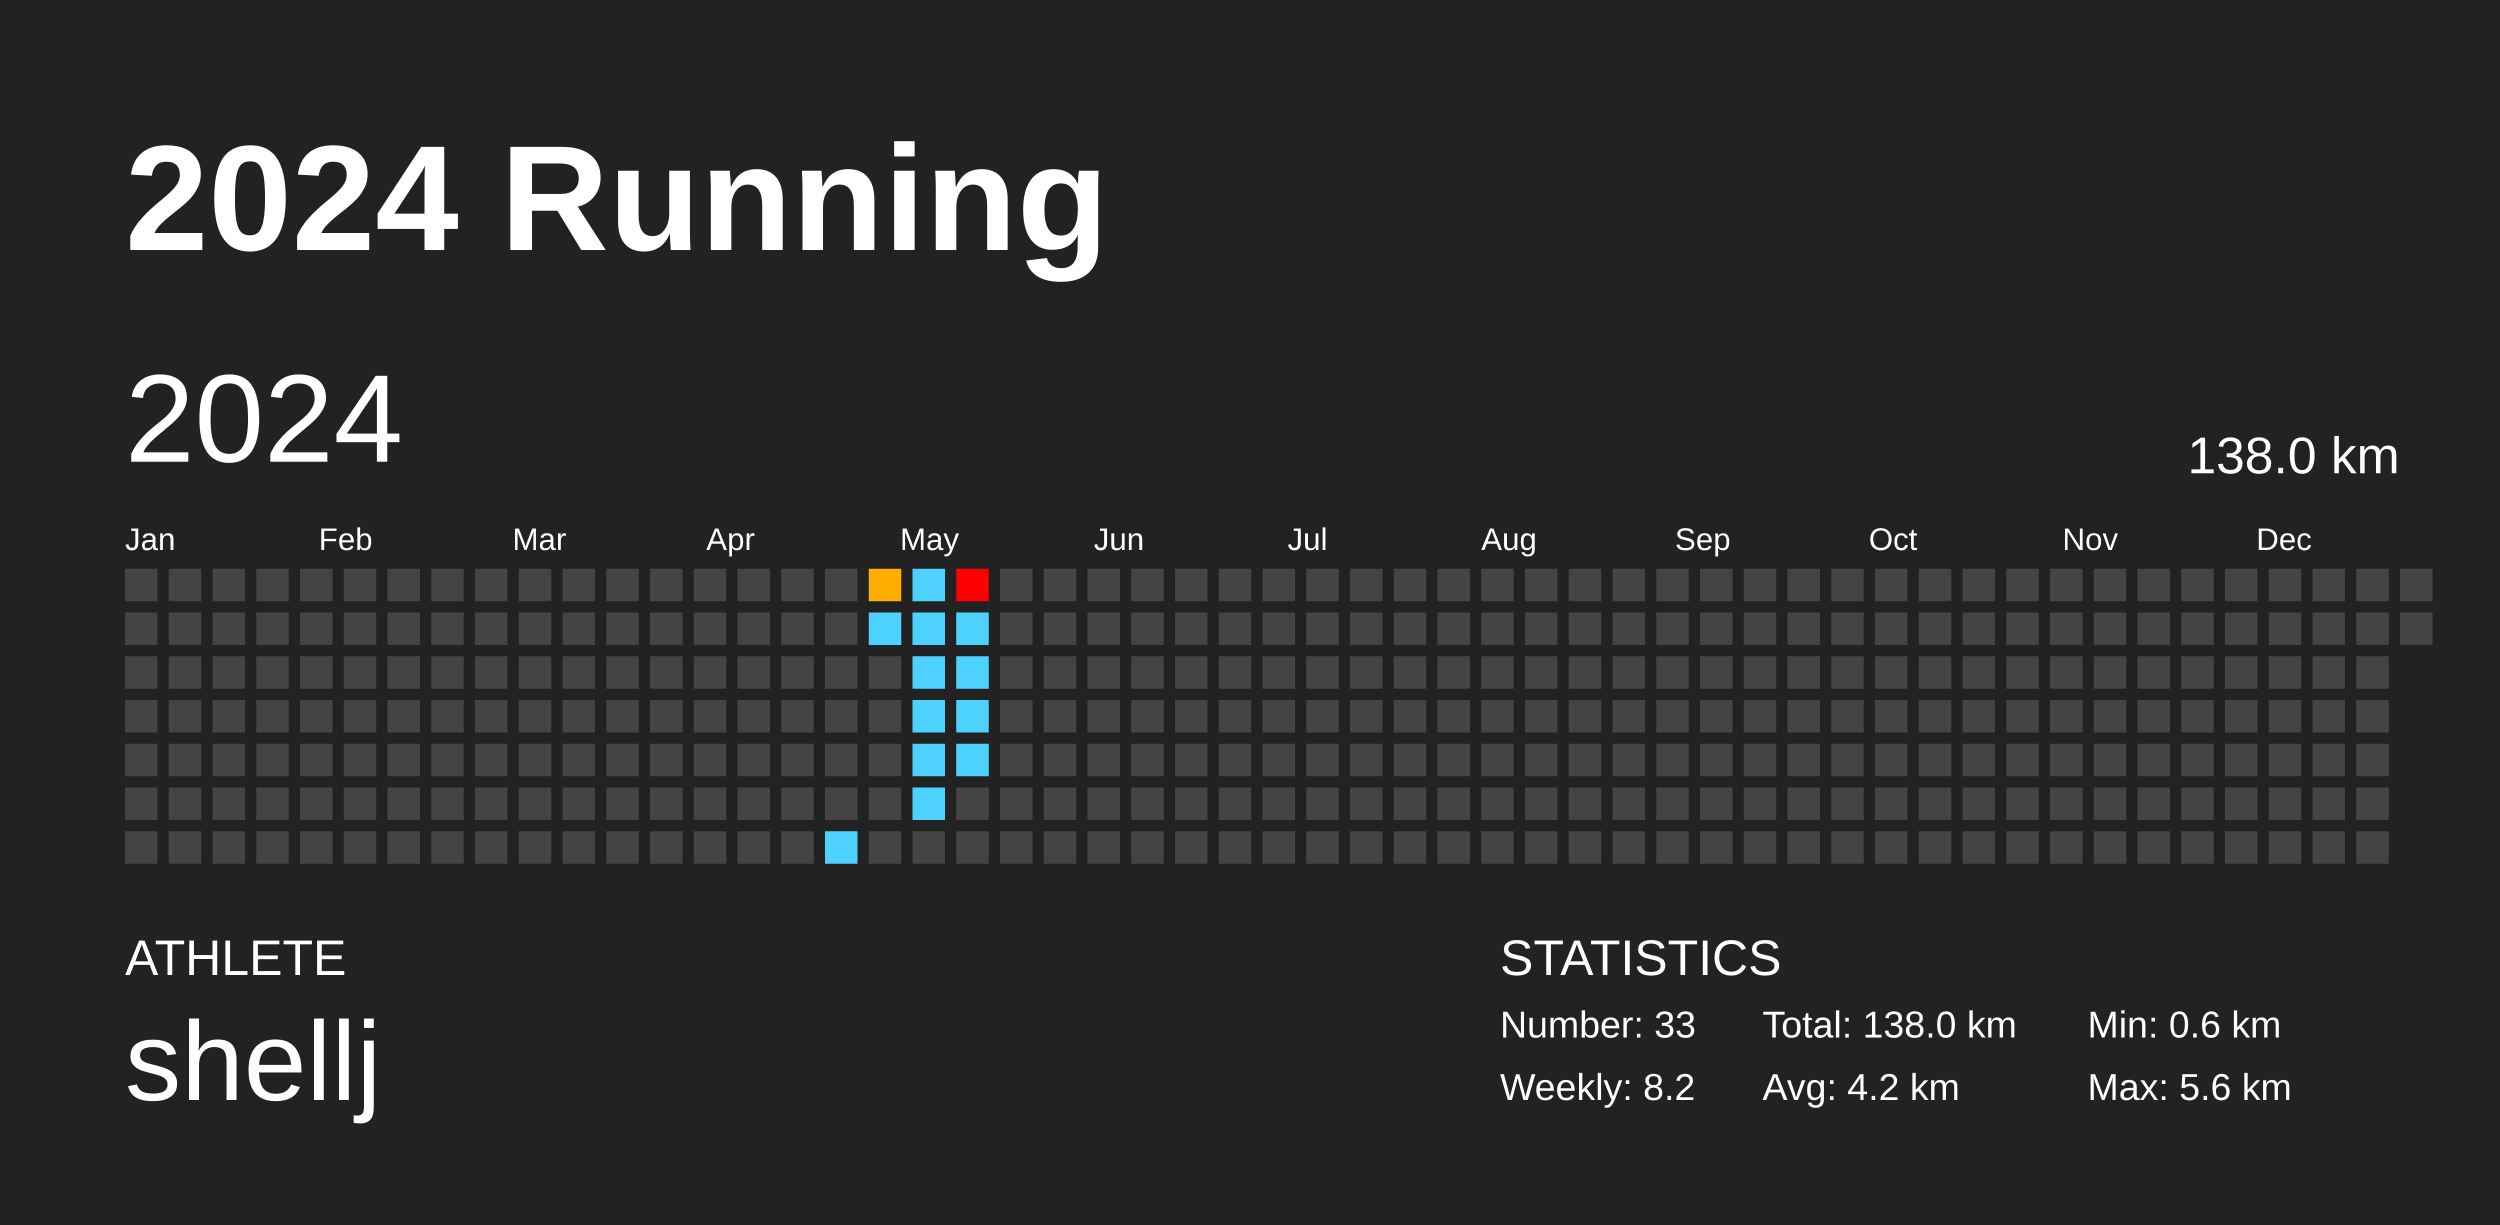
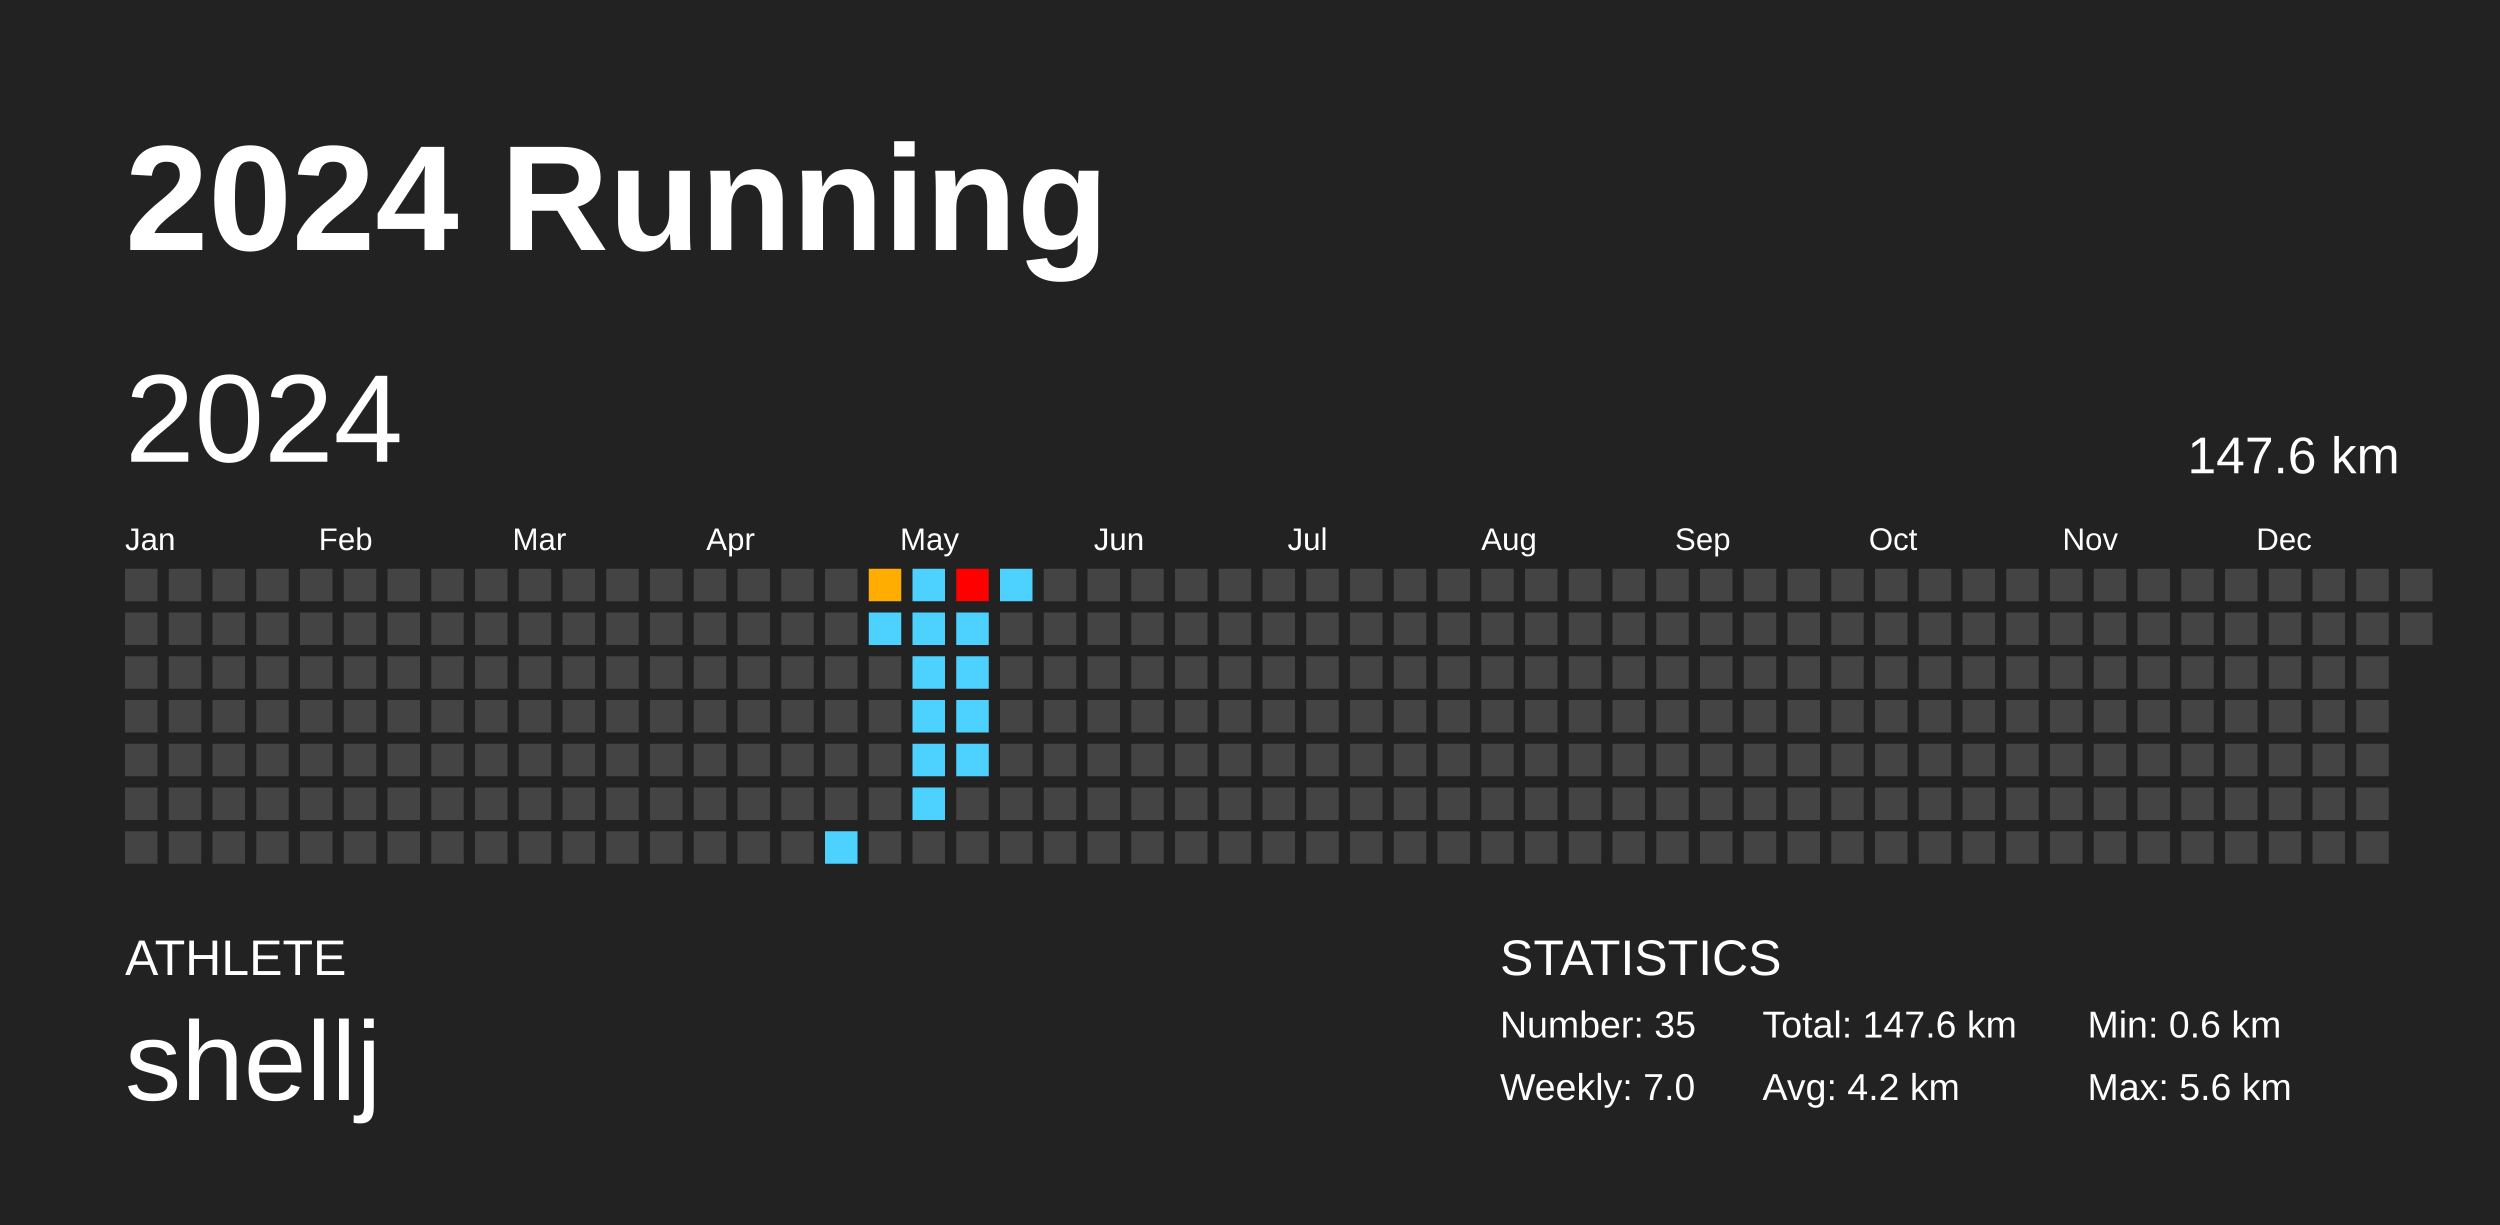
<svg xmlns="http://www.w3.org/2000/svg" baseProfile="full" height="98mm" version="1.1" viewBox="0,0,200,98" width="200mm">
  <defs />
  <rect fill="#222222" height="98" width="200" x="0" y="0" />
  <text fill="#FFFFFF" style="font-size:12px; font-family:Arial; font-weight:bold;" x="10" y="20">2024 Running</text>
  <text fill="#FFFFFF" style="font-size:4px; font-family:Arial" x="10" y="78">ATHLETE</text>
  <text fill="#FFFFFF" style="font-size:9px; font-family:Arial" x="10" y="88">shellj</text>
  <text fill="#FFFFFF" style="font-size:4px; font-family:Arial" x="120" y="78">STATISTICS</text>
-   <text fill="#FFFFFF" style="font-size:3px; font-family:Arial" x="120" y="83">Number: 33</text>
-   <text fill="#FFFFFF" style="font-size:3px; font-family:Arial" x="120" y="88">Weekly: 8.2</text>
-   <text fill="#FFFFFF" style="font-size:3px; font-family:Arial" x="141" y="83">Total: 138.0 km</text>
+   <text fill="#FFFFFF" style="font-size:3px; font-family:Arial" x="120" y="83">Number: 35</text>
+   <text fill="#FFFFFF" style="font-size:3px; font-family:Arial" x="120" y="88">Weekly: 7.0</text>
+   <text fill="#FFFFFF" style="font-size:3px; font-family:Arial" x="141" y="83">Total: 147.6 km</text>
  <text fill="#FFFFFF" style="font-size:3px; font-family:Arial" x="141" y="88">Avg: 4.2 km</text>
  <text fill="#FFFFFF" style="font-size:3px; font-family:Arial" x="167" y="83">Min: 0.6 km</text>
  <text fill="#FFFFFF" style="font-size:3px; font-family:Arial" x="167" y="88">Max: 5.6 km</text>
  <text dominant-baseline="hanging" fill="#FFFFFF" style="font-size:10.0px; font-family:Arial;" x="10" y="30">2024</text>
-   <text dominant-baseline="hanging" fill="#FFFFFF" style="font-size:4.125px; font-family:Arial;" x="175" y="35">138.0 km</text>
+   <text dominant-baseline="hanging" fill="#FFFFFF" style="font-size:4.125px; font-family:Arial;" x="175" y="35">147.6 km</text>
  <text fill="#FFFFFF" style="font-size:2.5px; font-family:Arial" x="10.0" y="44">Jan</text>
  <text fill="#FFFFFF" style="font-size:2.5px; font-family:Arial" x="25.5" y="44">Feb</text>
  <text fill="#FFFFFF" style="font-size:2.5px; font-family:Arial" x="41.0" y="44">Mar</text>
  <text fill="#FFFFFF" style="font-size:2.5px; font-family:Arial" x="56.5" y="44">Apr</text>
  <text fill="#FFFFFF" style="font-size:2.5px; font-family:Arial" x="72.0" y="44">May</text>
  <text fill="#FFFFFF" style="font-size:2.5px; font-family:Arial" x="87.5" y="44">Jun</text>
  <text fill="#FFFFFF" style="font-size:2.5px; font-family:Arial" x="103.0" y="44">Jul</text>
  <text fill="#FFFFFF" style="font-size:2.5px; font-family:Arial" x="118.5" y="44">Aug</text>
  <text fill="#FFFFFF" style="font-size:2.5px; font-family:Arial" x="134.0" y="44">Sep</text>
  <text fill="#FFFFFF" style="font-size:2.5px; font-family:Arial" x="149.5" y="44">Oct</text>
  <text fill="#FFFFFF" style="font-size:2.5px; font-family:Arial" x="165.0" y="44">Nov</text>
  <text fill="#FFFFFF" style="font-size:2.5px; font-family:Arial" x="180.5" y="44">Dec</text>
  <rect fill="#444444" height="2.6" width="2.6" x="10.0" y="45.5" />
  <rect fill="#444444" height="2.6" width="2.6" x="10.0" y="49.0" />
  <rect fill="#444444" height="2.6" width="2.6" x="10.0" y="52.5" />
  <rect fill="#444444" height="2.6" width="2.6" x="10.0" y="56.0" />
  <rect fill="#444444" height="2.6" width="2.6" x="10.0" y="59.5" />
  <rect fill="#444444" height="2.6" width="2.6" x="10.0" y="63.0" />
  <rect fill="#444444" height="2.6" width="2.6" x="10.0" y="66.5" />
  <rect fill="#444444" height="2.6" width="2.6" x="13.5" y="45.5" />
  <rect fill="#444444" height="2.6" width="2.6" x="13.5" y="49.0" />
  <rect fill="#444444" height="2.6" width="2.6" x="13.5" y="52.5" />
  <rect fill="#444444" height="2.6" width="2.6" x="13.5" y="56.0" />
  <rect fill="#444444" height="2.6" width="2.6" x="13.5" y="59.5" />
  <rect fill="#444444" height="2.6" width="2.6" x="13.5" y="63.0" />
  <rect fill="#444444" height="2.6" width="2.6" x="13.5" y="66.5" />
  <rect fill="#444444" height="2.6" width="2.6" x="17.0" y="45.5" />
  <rect fill="#444444" height="2.6" width="2.6" x="17.0" y="49.0" />
  <rect fill="#444444" height="2.6" width="2.6" x="17.0" y="52.5" />
  <rect fill="#444444" height="2.6" width="2.6" x="17.0" y="56.0" />
  <rect fill="#444444" height="2.6" width="2.6" x="17.0" y="59.5" />
  <rect fill="#444444" height="2.6" width="2.6" x="17.0" y="63.0" />
  <rect fill="#444444" height="2.6" width="2.6" x="17.0" y="66.5" />
  <rect fill="#444444" height="2.6" width="2.6" x="20.5" y="45.5" />
  <rect fill="#444444" height="2.6" width="2.6" x="20.5" y="49.0" />
  <rect fill="#444444" height="2.6" width="2.6" x="20.5" y="52.5" />
  <rect fill="#444444" height="2.6" width="2.6" x="20.5" y="56.0" />
  <rect fill="#444444" height="2.6" width="2.6" x="20.5" y="59.5" />
  <rect fill="#444444" height="2.6" width="2.6" x="20.5" y="63.0" />
  <rect fill="#444444" height="2.6" width="2.6" x="20.5" y="66.5" />
  <rect fill="#444444" height="2.6" width="2.6" x="24.0" y="45.5" />
  <rect fill="#444444" height="2.6" width="2.6" x="24.0" y="49.0" />
  <rect fill="#444444" height="2.6" width="2.6" x="24.0" y="52.5" />
  <rect fill="#444444" height="2.6" width="2.6" x="24.0" y="56.0" />
  <rect fill="#444444" height="2.6" width="2.6" x="24.0" y="59.5" />
  <rect fill="#444444" height="2.6" width="2.6" x="24.0" y="63.0" />
  <rect fill="#444444" height="2.6" width="2.6" x="24.0" y="66.5" />
  <rect fill="#444444" height="2.6" width="2.6" x="27.5" y="45.5" />
  <rect fill="#444444" height="2.6" width="2.6" x="27.5" y="49.0" />
  <rect fill="#444444" height="2.6" width="2.6" x="27.5" y="52.5" />
  <rect fill="#444444" height="2.6" width="2.6" x="27.5" y="56.0" />
  <rect fill="#444444" height="2.6" width="2.6" x="27.5" y="59.5" />
  <rect fill="#444444" height="2.6" width="2.6" x="27.5" y="63.0" />
  <rect fill="#444444" height="2.6" width="2.6" x="27.5" y="66.5" />
  <rect fill="#444444" height="2.6" width="2.6" x="31.0" y="45.5" />
  <rect fill="#444444" height="2.6" width="2.6" x="31.0" y="49.0" />
  <rect fill="#444444" height="2.6" width="2.6" x="31.0" y="52.5" />
  <rect fill="#444444" height="2.6" width="2.6" x="31.0" y="56.0" />
  <rect fill="#444444" height="2.6" width="2.6" x="31.0" y="59.5" />
  <rect fill="#444444" height="2.6" width="2.6" x="31.0" y="63.0" />
  <rect fill="#444444" height="2.6" width="2.6" x="31.0" y="66.5" />
  <rect fill="#444444" height="2.6" width="2.6" x="34.5" y="45.5" />
  <rect fill="#444444" height="2.6" width="2.6" x="34.5" y="49.0" />
  <rect fill="#444444" height="2.6" width="2.6" x="34.5" y="52.5" />
  <rect fill="#444444" height="2.6" width="2.6" x="34.5" y="56.0" />
  <rect fill="#444444" height="2.6" width="2.6" x="34.5" y="59.5" />
  <rect fill="#444444" height="2.6" width="2.6" x="34.5" y="63.0" />
  <rect fill="#444444" height="2.6" width="2.6" x="34.5" y="66.5" />
  <rect fill="#444444" height="2.6" width="2.6" x="38.0" y="45.5" />
  <rect fill="#444444" height="2.6" width="2.6" x="38.0" y="49.0" />
  <rect fill="#444444" height="2.6" width="2.6" x="38.0" y="52.5" />
  <rect fill="#444444" height="2.6" width="2.6" x="38.0" y="56.0" />
  <rect fill="#444444" height="2.6" width="2.6" x="38.0" y="59.5" />
  <rect fill="#444444" height="2.6" width="2.6" x="38.0" y="63.0" />
  <rect fill="#444444" height="2.6" width="2.6" x="38.0" y="66.5" />
  <rect fill="#444444" height="2.6" width="2.6" x="41.5" y="45.5" />
  <rect fill="#444444" height="2.6" width="2.6" x="41.5" y="49.0" />
  <rect fill="#444444" height="2.6" width="2.6" x="41.5" y="52.5" />
  <rect fill="#444444" height="2.6" width="2.6" x="41.5" y="56.0" />
  <rect fill="#444444" height="2.6" width="2.6" x="41.5" y="59.5" />
  <rect fill="#444444" height="2.6" width="2.6" x="41.5" y="63.0" />
  <rect fill="#444444" height="2.6" width="2.6" x="41.5" y="66.5" />
  <rect fill="#444444" height="2.6" width="2.6" x="45.0" y="45.5" />
  <rect fill="#444444" height="2.6" width="2.6" x="45.0" y="49.0" />
  <rect fill="#444444" height="2.6" width="2.6" x="45.0" y="52.5" />
  <rect fill="#444444" height="2.6" width="2.6" x="45.0" y="56.0" />
  <rect fill="#444444" height="2.6" width="2.6" x="45.0" y="59.5" />
  <rect fill="#444444" height="2.6" width="2.6" x="45.0" y="63.0" />
  <rect fill="#444444" height="2.6" width="2.6" x="45.0" y="66.5" />
  <rect fill="#444444" height="2.6" width="2.6" x="48.5" y="45.5" />
  <rect fill="#444444" height="2.6" width="2.6" x="48.5" y="49.0" />
  <rect fill="#444444" height="2.6" width="2.6" x="48.5" y="52.5" />
  <rect fill="#444444" height="2.6" width="2.6" x="48.5" y="56.0" />
  <rect fill="#444444" height="2.6" width="2.6" x="48.5" y="59.5" />
  <rect fill="#444444" height="2.6" width="2.6" x="48.5" y="63.0" />
  <rect fill="#444444" height="2.6" width="2.6" x="48.5" y="66.5" />
  <rect fill="#444444" height="2.6" width="2.6" x="52.0" y="45.5" />
  <rect fill="#444444" height="2.6" width="2.6" x="52.0" y="49.0" />
  <rect fill="#444444" height="2.6" width="2.6" x="52.0" y="52.5" />
  <rect fill="#444444" height="2.6" width="2.6" x="52.0" y="56.0" />
  <rect fill="#444444" height="2.6" width="2.6" x="52.0" y="59.5" />
  <rect fill="#444444" height="2.6" width="2.6" x="52.0" y="63.0" />
  <rect fill="#444444" height="2.6" width="2.6" x="52.0" y="66.5" />
  <rect fill="#444444" height="2.6" width="2.6" x="55.5" y="45.5" />
  <rect fill="#444444" height="2.6" width="2.6" x="55.5" y="49.0" />
  <rect fill="#444444" height="2.6" width="2.6" x="55.5" y="52.5" />
  <rect fill="#444444" height="2.6" width="2.6" x="55.5" y="56.0" />
  <rect fill="#444444" height="2.6" width="2.6" x="55.5" y="59.5" />
  <rect fill="#444444" height="2.6" width="2.6" x="55.5" y="63.0" />
  <rect fill="#444444" height="2.6" width="2.6" x="55.5" y="66.5" />
  <rect fill="#444444" height="2.6" width="2.6" x="59.0" y="45.5" />
  <rect fill="#444444" height="2.6" width="2.6" x="59.0" y="49.0" />
  <rect fill="#444444" height="2.6" width="2.6" x="59.0" y="52.5" />
  <rect fill="#444444" height="2.6" width="2.6" x="59.0" y="56.0" />
  <rect fill="#444444" height="2.6" width="2.6" x="59.0" y="59.5" />
  <rect fill="#444444" height="2.6" width="2.6" x="59.0" y="63.0" />
  <rect fill="#444444" height="2.6" width="2.6" x="59.0" y="66.5" />
  <rect fill="#444444" height="2.6" width="2.6" x="62.5" y="45.5" />
  <rect fill="#444444" height="2.6" width="2.6" x="62.5" y="49.0" />
  <rect fill="#444444" height="2.6" width="2.6" x="62.5" y="52.5" />
  <rect fill="#444444" height="2.6" width="2.6" x="62.5" y="56.0" />
  <rect fill="#444444" height="2.6" width="2.6" x="62.5" y="59.5" />
  <rect fill="#444444" height="2.6" width="2.6" x="62.5" y="63.0" />
  <rect fill="#444444" height="2.6" width="2.6" x="62.5" y="66.5" />
  <rect fill="#444444" height="2.6" width="2.6" x="66.0" y="45.5" />
  <rect fill="#444444" height="2.6" width="2.6" x="66.0" y="49.0" />
  <rect fill="#444444" height="2.6" width="2.6" x="66.0" y="52.5" />
  <rect fill="#444444" height="2.6" width="2.6" x="66.0" y="56.0" />
  <rect fill="#444444" height="2.6" width="2.6" x="66.0" y="59.5" />
  <rect fill="#444444" height="2.6" width="2.6" x="66.0" y="63.0" />
  <rect fill="#4dd2ff" height="2.6" width="2.6" x="66.0" y="66.5" />
  <rect fill="#ffad00" height="2.6" width="2.6" x="69.5" y="45.5" />
  <rect fill="#4dd2ff" height="2.6" width="2.6" x="69.5" y="49.0" />
  <rect fill="#444444" height="2.6" width="2.6" x="69.5" y="52.5" />
  <rect fill="#444444" height="2.6" width="2.6" x="69.5" y="56.0" />
  <rect fill="#444444" height="2.6" width="2.6" x="69.5" y="59.5" />
  <rect fill="#444444" height="2.6" width="2.6" x="69.5" y="63.0" />
  <rect fill="#444444" height="2.6" width="2.6" x="69.5" y="66.5" />
  <rect fill="#4dd2ff" height="2.6" width="2.6" x="73.0" y="45.5" />
  <rect fill="#4dd2ff" height="2.6" width="2.6" x="73.0" y="49.0" />
  <rect fill="#4dd2ff" height="2.6" width="2.6" x="73.0" y="52.5" />
  <rect fill="#4dd2ff" height="2.6" width="2.6" x="73.0" y="56.0" />
  <rect fill="#4dd2ff" height="2.6" width="2.6" x="73.0" y="59.5" />
  <rect fill="#4dd2ff" height="2.6" width="2.6" x="73.0" y="63.0" />
  <rect fill="#444444" height="2.6" width="2.6" x="73.0" y="66.5" />
  <rect fill="red" height="2.6" width="2.6" x="76.5" y="45.5" />
  <rect fill="#4dd2ff" height="2.6" width="2.6" x="76.5" y="49.0" />
  <rect fill="#4dd2ff" height="2.6" width="2.6" x="76.5" y="52.5" />
  <rect fill="#4dd2ff" height="2.6" width="2.6" x="76.5" y="56.0" />
  <rect fill="#4dd2ff" height="2.6" width="2.6" x="76.5" y="59.5" />
  <rect fill="#444444" height="2.6" width="2.6" x="76.5" y="63.0" />
  <rect fill="#444444" height="2.6" width="2.6" x="76.5" y="66.5" />
-   <rect fill="#444444" height="2.6" width="2.6" x="80.0" y="45.5" />
+   <rect fill="#4dd2ff" height="2.6" width="2.6" x="80.0" y="45.5" />
  <rect fill="#444444" height="2.6" width="2.6" x="80.0" y="49.0" />
  <rect fill="#444444" height="2.6" width="2.6" x="80.0" y="52.5" />
  <rect fill="#444444" height="2.6" width="2.6" x="80.0" y="56.0" />
  <rect fill="#444444" height="2.6" width="2.6" x="80.0" y="59.5" />
  <rect fill="#444444" height="2.6" width="2.6" x="80.0" y="63.0" />
  <rect fill="#444444" height="2.6" width="2.6" x="80.0" y="66.5" />
  <rect fill="#444444" height="2.6" width="2.6" x="83.5" y="45.5" />
  <rect fill="#444444" height="2.6" width="2.6" x="83.5" y="49.0" />
  <rect fill="#444444" height="2.6" width="2.6" x="83.5" y="52.5" />
  <rect fill="#444444" height="2.6" width="2.6" x="83.5" y="56.0" />
  <rect fill="#444444" height="2.6" width="2.6" x="83.5" y="59.5" />
  <rect fill="#444444" height="2.6" width="2.6" x="83.5" y="63.0" />
  <rect fill="#444444" height="2.6" width="2.6" x="83.5" y="66.5" />
  <rect fill="#444444" height="2.6" width="2.6" x="87.0" y="45.5" />
  <rect fill="#444444" height="2.6" width="2.6" x="87.0" y="49.0" />
  <rect fill="#444444" height="2.6" width="2.6" x="87.0" y="52.5" />
  <rect fill="#444444" height="2.6" width="2.6" x="87.0" y="56.0" />
  <rect fill="#444444" height="2.6" width="2.6" x="87.0" y="59.5" />
  <rect fill="#444444" height="2.6" width="2.6" x="87.0" y="63.0" />
  <rect fill="#444444" height="2.6" width="2.6" x="87.0" y="66.5" />
  <rect fill="#444444" height="2.6" width="2.6" x="90.5" y="45.5" />
  <rect fill="#444444" height="2.6" width="2.6" x="90.5" y="49.0" />
  <rect fill="#444444" height="2.6" width="2.6" x="90.5" y="52.5" />
  <rect fill="#444444" height="2.6" width="2.6" x="90.5" y="56.0" />
  <rect fill="#444444" height="2.6" width="2.6" x="90.5" y="59.5" />
  <rect fill="#444444" height="2.6" width="2.6" x="90.5" y="63.0" />
  <rect fill="#444444" height="2.6" width="2.6" x="90.5" y="66.5" />
  <rect fill="#444444" height="2.6" width="2.6" x="94.0" y="45.5" />
  <rect fill="#444444" height="2.6" width="2.6" x="94.0" y="49.0" />
  <rect fill="#444444" height="2.6" width="2.6" x="94.0" y="52.5" />
  <rect fill="#444444" height="2.6" width="2.6" x="94.0" y="56.0" />
  <rect fill="#444444" height="2.6" width="2.6" x="94.0" y="59.5" />
  <rect fill="#444444" height="2.6" width="2.6" x="94.0" y="63.0" />
  <rect fill="#444444" height="2.6" width="2.6" x="94.0" y="66.5" />
  <rect fill="#444444" height="2.6" width="2.6" x="97.5" y="45.5" />
  <rect fill="#444444" height="2.6" width="2.6" x="97.5" y="49.0" />
  <rect fill="#444444" height="2.6" width="2.6" x="97.5" y="52.5" />
  <rect fill="#444444" height="2.6" width="2.6" x="97.5" y="56.0" />
  <rect fill="#444444" height="2.6" width="2.6" x="97.5" y="59.5" />
  <rect fill="#444444" height="2.6" width="2.6" x="97.5" y="63.0" />
  <rect fill="#444444" height="2.6" width="2.6" x="97.5" y="66.5" />
  <rect fill="#444444" height="2.6" width="2.6" x="101.0" y="45.5" />
  <rect fill="#444444" height="2.6" width="2.6" x="101.0" y="49.0" />
  <rect fill="#444444" height="2.6" width="2.6" x="101.0" y="52.5" />
  <rect fill="#444444" height="2.6" width="2.6" x="101.0" y="56.0" />
  <rect fill="#444444" height="2.6" width="2.6" x="101.0" y="59.5" />
  <rect fill="#444444" height="2.6" width="2.6" x="101.0" y="63.0" />
  <rect fill="#444444" height="2.6" width="2.6" x="101.0" y="66.5" />
  <rect fill="#444444" height="2.6" width="2.6" x="104.5" y="45.5" />
  <rect fill="#444444" height="2.6" width="2.6" x="104.5" y="49.0" />
  <rect fill="#444444" height="2.6" width="2.6" x="104.5" y="52.5" />
  <rect fill="#444444" height="2.6" width="2.6" x="104.5" y="56.0" />
  <rect fill="#444444" height="2.6" width="2.6" x="104.5" y="59.5" />
  <rect fill="#444444" height="2.6" width="2.6" x="104.5" y="63.0" />
  <rect fill="#444444" height="2.6" width="2.6" x="104.5" y="66.5" />
  <rect fill="#444444" height="2.6" width="2.6" x="108.0" y="45.5" />
  <rect fill="#444444" height="2.6" width="2.6" x="108.0" y="49.0" />
  <rect fill="#444444" height="2.6" width="2.6" x="108.0" y="52.5" />
  <rect fill="#444444" height="2.6" width="2.6" x="108.0" y="56.0" />
  <rect fill="#444444" height="2.6" width="2.6" x="108.0" y="59.5" />
  <rect fill="#444444" height="2.6" width="2.6" x="108.0" y="63.0" />
  <rect fill="#444444" height="2.6" width="2.6" x="108.0" y="66.5" />
  <rect fill="#444444" height="2.6" width="2.6" x="111.5" y="45.5" />
  <rect fill="#444444" height="2.6" width="2.6" x="111.5" y="49.0" />
  <rect fill="#444444" height="2.6" width="2.6" x="111.5" y="52.5" />
  <rect fill="#444444" height="2.6" width="2.6" x="111.5" y="56.0" />
  <rect fill="#444444" height="2.6" width="2.6" x="111.5" y="59.5" />
  <rect fill="#444444" height="2.6" width="2.6" x="111.5" y="63.0" />
  <rect fill="#444444" height="2.6" width="2.6" x="111.5" y="66.5" />
  <rect fill="#444444" height="2.6" width="2.6" x="115.0" y="45.5" />
  <rect fill="#444444" height="2.6" width="2.6" x="115.0" y="49.0" />
  <rect fill="#444444" height="2.6" width="2.6" x="115.0" y="52.5" />
  <rect fill="#444444" height="2.6" width="2.6" x="115.0" y="56.0" />
  <rect fill="#444444" height="2.6" width="2.6" x="115.0" y="59.5" />
  <rect fill="#444444" height="2.6" width="2.6" x="115.0" y="63.0" />
  <rect fill="#444444" height="2.6" width="2.6" x="115.0" y="66.5" />
  <rect fill="#444444" height="2.6" width="2.6" x="118.5" y="45.5" />
  <rect fill="#444444" height="2.6" width="2.6" x="118.5" y="49.0" />
  <rect fill="#444444" height="2.6" width="2.6" x="118.5" y="52.5" />
  <rect fill="#444444" height="2.6" width="2.6" x="118.5" y="56.0" />
  <rect fill="#444444" height="2.6" width="2.6" x="118.5" y="59.5" />
  <rect fill="#444444" height="2.6" width="2.6" x="118.5" y="63.0" />
  <rect fill="#444444" height="2.6" width="2.6" x="118.5" y="66.5" />
  <rect fill="#444444" height="2.6" width="2.6" x="122.0" y="45.5" />
  <rect fill="#444444" height="2.6" width="2.6" x="122.0" y="49.0" />
  <rect fill="#444444" height="2.6" width="2.6" x="122.0" y="52.5" />
  <rect fill="#444444" height="2.6" width="2.6" x="122.0" y="56.0" />
  <rect fill="#444444" height="2.6" width="2.6" x="122.0" y="59.5" />
  <rect fill="#444444" height="2.6" width="2.6" x="122.0" y="63.0" />
  <rect fill="#444444" height="2.6" width="2.6" x="122.0" y="66.5" />
  <rect fill="#444444" height="2.6" width="2.6" x="125.5" y="45.5" />
  <rect fill="#444444" height="2.6" width="2.6" x="125.5" y="49.0" />
  <rect fill="#444444" height="2.6" width="2.6" x="125.5" y="52.5" />
  <rect fill="#444444" height="2.6" width="2.6" x="125.5" y="56.0" />
  <rect fill="#444444" height="2.6" width="2.6" x="125.5" y="59.5" />
  <rect fill="#444444" height="2.6" width="2.6" x="125.5" y="63.0" />
  <rect fill="#444444" height="2.6" width="2.6" x="125.5" y="66.5" />
  <rect fill="#444444" height="2.6" width="2.6" x="129.0" y="45.5" />
  <rect fill="#444444" height="2.6" width="2.6" x="129.0" y="49.0" />
  <rect fill="#444444" height="2.6" width="2.6" x="129.0" y="52.5" />
  <rect fill="#444444" height="2.6" width="2.6" x="129.0" y="56.0" />
  <rect fill="#444444" height="2.6" width="2.6" x="129.0" y="59.5" />
  <rect fill="#444444" height="2.6" width="2.6" x="129.0" y="63.0" />
  <rect fill="#444444" height="2.6" width="2.6" x="129.0" y="66.5" />
  <rect fill="#444444" height="2.6" width="2.6" x="132.5" y="45.5" />
  <rect fill="#444444" height="2.6" width="2.6" x="132.5" y="49.0" />
  <rect fill="#444444" height="2.6" width="2.6" x="132.5" y="52.5" />
  <rect fill="#444444" height="2.6" width="2.6" x="132.5" y="56.0" />
  <rect fill="#444444" height="2.6" width="2.6" x="132.5" y="59.5" />
  <rect fill="#444444" height="2.6" width="2.6" x="132.5" y="63.0" />
  <rect fill="#444444" height="2.6" width="2.6" x="132.5" y="66.5" />
  <rect fill="#444444" height="2.6" width="2.6" x="136.0" y="45.5" />
  <rect fill="#444444" height="2.6" width="2.6" x="136.0" y="49.0" />
  <rect fill="#444444" height="2.6" width="2.6" x="136.0" y="52.5" />
  <rect fill="#444444" height="2.6" width="2.6" x="136.0" y="56.0" />
  <rect fill="#444444" height="2.6" width="2.6" x="136.0" y="59.5" />
  <rect fill="#444444" height="2.6" width="2.6" x="136.0" y="63.0" />
  <rect fill="#444444" height="2.6" width="2.6" x="136.0" y="66.5" />
  <rect fill="#444444" height="2.6" width="2.6" x="139.5" y="45.5" />
  <rect fill="#444444" height="2.6" width="2.6" x="139.5" y="49.0" />
  <rect fill="#444444" height="2.6" width="2.6" x="139.5" y="52.5" />
  <rect fill="#444444" height="2.6" width="2.6" x="139.5" y="56.0" />
  <rect fill="#444444" height="2.6" width="2.6" x="139.5" y="59.5" />
  <rect fill="#444444" height="2.6" width="2.6" x="139.5" y="63.0" />
  <rect fill="#444444" height="2.6" width="2.6" x="139.5" y="66.5" />
  <rect fill="#444444" height="2.6" width="2.6" x="143.0" y="45.5" />
  <rect fill="#444444" height="2.6" width="2.6" x="143.0" y="49.0" />
  <rect fill="#444444" height="2.6" width="2.6" x="143.0" y="52.5" />
  <rect fill="#444444" height="2.6" width="2.6" x="143.0" y="56.0" />
  <rect fill="#444444" height="2.6" width="2.6" x="143.0" y="59.5" />
  <rect fill="#444444" height="2.6" width="2.6" x="143.0" y="63.0" />
  <rect fill="#444444" height="2.6" width="2.6" x="143.0" y="66.5" />
  <rect fill="#444444" height="2.6" width="2.6" x="146.5" y="45.5" />
  <rect fill="#444444" height="2.6" width="2.6" x="146.5" y="49.0" />
  <rect fill="#444444" height="2.6" width="2.6" x="146.5" y="52.5" />
  <rect fill="#444444" height="2.6" width="2.6" x="146.5" y="56.0" />
  <rect fill="#444444" height="2.6" width="2.6" x="146.5" y="59.5" />
  <rect fill="#444444" height="2.6" width="2.6" x="146.5" y="63.0" />
  <rect fill="#444444" height="2.6" width="2.6" x="146.5" y="66.5" />
  <rect fill="#444444" height="2.6" width="2.6" x="150.0" y="45.5" />
  <rect fill="#444444" height="2.6" width="2.6" x="150.0" y="49.0" />
  <rect fill="#444444" height="2.6" width="2.6" x="150.0" y="52.5" />
  <rect fill="#444444" height="2.6" width="2.6" x="150.0" y="56.0" />
  <rect fill="#444444" height="2.6" width="2.6" x="150.0" y="59.5" />
  <rect fill="#444444" height="2.6" width="2.6" x="150.0" y="63.0" />
  <rect fill="#444444" height="2.6" width="2.6" x="150.0" y="66.5" />
  <rect fill="#444444" height="2.6" width="2.6" x="153.5" y="45.5" />
  <rect fill="#444444" height="2.6" width="2.6" x="153.5" y="49.0" />
  <rect fill="#444444" height="2.6" width="2.6" x="153.5" y="52.5" />
  <rect fill="#444444" height="2.6" width="2.6" x="153.5" y="56.0" />
  <rect fill="#444444" height="2.6" width="2.6" x="153.5" y="59.5" />
  <rect fill="#444444" height="2.6" width="2.6" x="153.5" y="63.0" />
  <rect fill="#444444" height="2.6" width="2.6" x="153.5" y="66.5" />
  <rect fill="#444444" height="2.6" width="2.6" x="157.0" y="45.5" />
  <rect fill="#444444" height="2.6" width="2.6" x="157.0" y="49.0" />
  <rect fill="#444444" height="2.6" width="2.6" x="157.0" y="52.5" />
  <rect fill="#444444" height="2.6" width="2.6" x="157.0" y="56.0" />
  <rect fill="#444444" height="2.6" width="2.6" x="157.0" y="59.5" />
  <rect fill="#444444" height="2.6" width="2.6" x="157.0" y="63.0" />
  <rect fill="#444444" height="2.6" width="2.6" x="157.0" y="66.5" />
  <rect fill="#444444" height="2.6" width="2.6" x="160.5" y="45.5" />
  <rect fill="#444444" height="2.6" width="2.6" x="160.5" y="49.0" />
  <rect fill="#444444" height="2.6" width="2.6" x="160.5" y="52.5" />
  <rect fill="#444444" height="2.6" width="2.6" x="160.5" y="56.0" />
  <rect fill="#444444" height="2.6" width="2.6" x="160.5" y="59.5" />
  <rect fill="#444444" height="2.6" width="2.6" x="160.5" y="63.0" />
  <rect fill="#444444" height="2.6" width="2.6" x="160.5" y="66.5" />
  <rect fill="#444444" height="2.6" width="2.6" x="164.0" y="45.5" />
  <rect fill="#444444" height="2.6" width="2.6" x="164.0" y="49.0" />
  <rect fill="#444444" height="2.6" width="2.6" x="164.0" y="52.5" />
  <rect fill="#444444" height="2.6" width="2.6" x="164.0" y="56.0" />
  <rect fill="#444444" height="2.6" width="2.6" x="164.0" y="59.5" />
  <rect fill="#444444" height="2.6" width="2.6" x="164.0" y="63.0" />
  <rect fill="#444444" height="2.6" width="2.6" x="164.0" y="66.5" />
  <rect fill="#444444" height="2.6" width="2.6" x="167.5" y="45.5" />
  <rect fill="#444444" height="2.6" width="2.6" x="167.5" y="49.0" />
  <rect fill="#444444" height="2.6" width="2.6" x="167.5" y="52.5" />
  <rect fill="#444444" height="2.6" width="2.6" x="167.5" y="56.0" />
  <rect fill="#444444" height="2.6" width="2.6" x="167.5" y="59.5" />
  <rect fill="#444444" height="2.6" width="2.6" x="167.5" y="63.0" />
  <rect fill="#444444" height="2.6" width="2.6" x="167.5" y="66.5" />
  <rect fill="#444444" height="2.6" width="2.6" x="171.0" y="45.5" />
  <rect fill="#444444" height="2.6" width="2.6" x="171.0" y="49.0" />
  <rect fill="#444444" height="2.6" width="2.6" x="171.0" y="52.5" />
  <rect fill="#444444" height="2.6" width="2.6" x="171.0" y="56.0" />
  <rect fill="#444444" height="2.6" width="2.6" x="171.0" y="59.5" />
  <rect fill="#444444" height="2.6" width="2.6" x="171.0" y="63.0" />
  <rect fill="#444444" height="2.6" width="2.6" x="171.0" y="66.5" />
  <rect fill="#444444" height="2.6" width="2.6" x="174.5" y="45.5" />
  <rect fill="#444444" height="2.6" width="2.6" x="174.5" y="49.0" />
  <rect fill="#444444" height="2.6" width="2.6" x="174.5" y="52.5" />
  <rect fill="#444444" height="2.6" width="2.6" x="174.5" y="56.0" />
  <rect fill="#444444" height="2.6" width="2.6" x="174.5" y="59.5" />
  <rect fill="#444444" height="2.6" width="2.6" x="174.5" y="63.0" />
  <rect fill="#444444" height="2.6" width="2.6" x="174.5" y="66.5" />
  <rect fill="#444444" height="2.6" width="2.6" x="178.0" y="45.5" />
  <rect fill="#444444" height="2.6" width="2.6" x="178.0" y="49.0" />
  <rect fill="#444444" height="2.6" width="2.6" x="178.0" y="52.5" />
  <rect fill="#444444" height="2.6" width="2.6" x="178.0" y="56.0" />
  <rect fill="#444444" height="2.6" width="2.6" x="178.0" y="59.5" />
  <rect fill="#444444" height="2.6" width="2.6" x="178.0" y="63.0" />
  <rect fill="#444444" height="2.6" width="2.6" x="178.0" y="66.5" />
  <rect fill="#444444" height="2.6" width="2.6" x="181.5" y="45.5" />
  <rect fill="#444444" height="2.6" width="2.6" x="181.5" y="49.0" />
  <rect fill="#444444" height="2.6" width="2.6" x="181.5" y="52.5" />
  <rect fill="#444444" height="2.6" width="2.6" x="181.5" y="56.0" />
  <rect fill="#444444" height="2.6" width="2.6" x="181.5" y="59.5" />
  <rect fill="#444444" height="2.6" width="2.6" x="181.5" y="63.0" />
  <rect fill="#444444" height="2.6" width="2.6" x="181.5" y="66.5" />
  <rect fill="#444444" height="2.6" width="2.6" x="185.0" y="45.5" />
  <rect fill="#444444" height="2.6" width="2.6" x="185.0" y="49.0" />
  <rect fill="#444444" height="2.6" width="2.6" x="185.0" y="52.5" />
  <rect fill="#444444" height="2.6" width="2.6" x="185.0" y="56.0" />
  <rect fill="#444444" height="2.6" width="2.6" x="185.0" y="59.5" />
  <rect fill="#444444" height="2.6" width="2.6" x="185.0" y="63.0" />
  <rect fill="#444444" height="2.6" width="2.6" x="185.0" y="66.5" />
  <rect fill="#444444" height="2.6" width="2.6" x="188.5" y="45.5" />
  <rect fill="#444444" height="2.6" width="2.6" x="188.5" y="49.0" />
  <rect fill="#444444" height="2.6" width="2.6" x="188.5" y="52.5" />
  <rect fill="#444444" height="2.6" width="2.6" x="188.5" y="56.0" />
  <rect fill="#444444" height="2.6" width="2.6" x="188.5" y="59.5" />
  <rect fill="#444444" height="2.6" width="2.6" x="188.5" y="63.0" />
  <rect fill="#444444" height="2.6" width="2.6" x="188.5" y="66.5" />
  <rect fill="#444444" height="2.6" width="2.6" x="192.0" y="45.5" />
  <rect fill="#444444" height="2.6" width="2.6" x="192.0" y="49.0" />
</svg>
